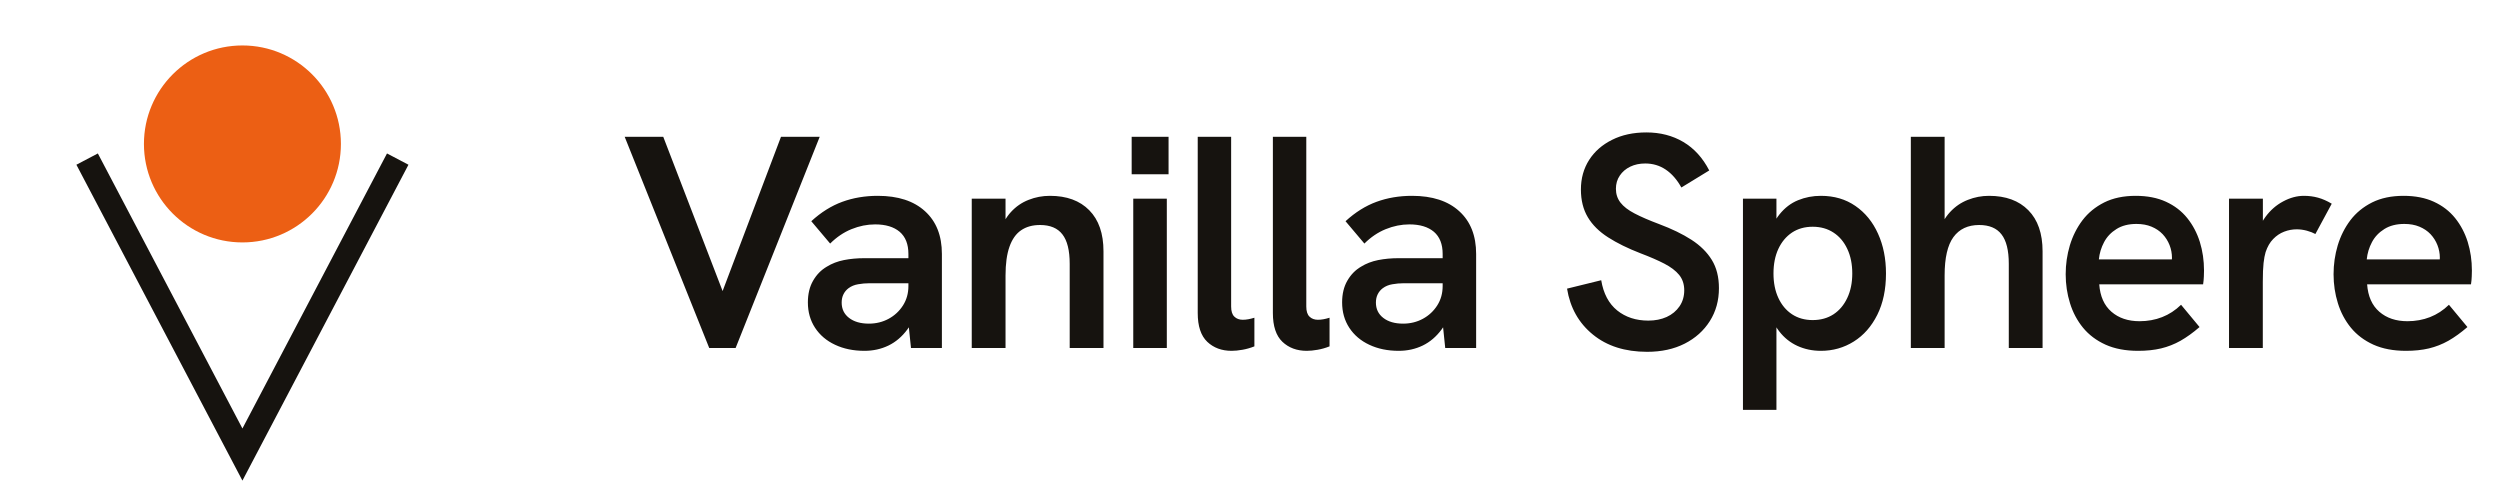
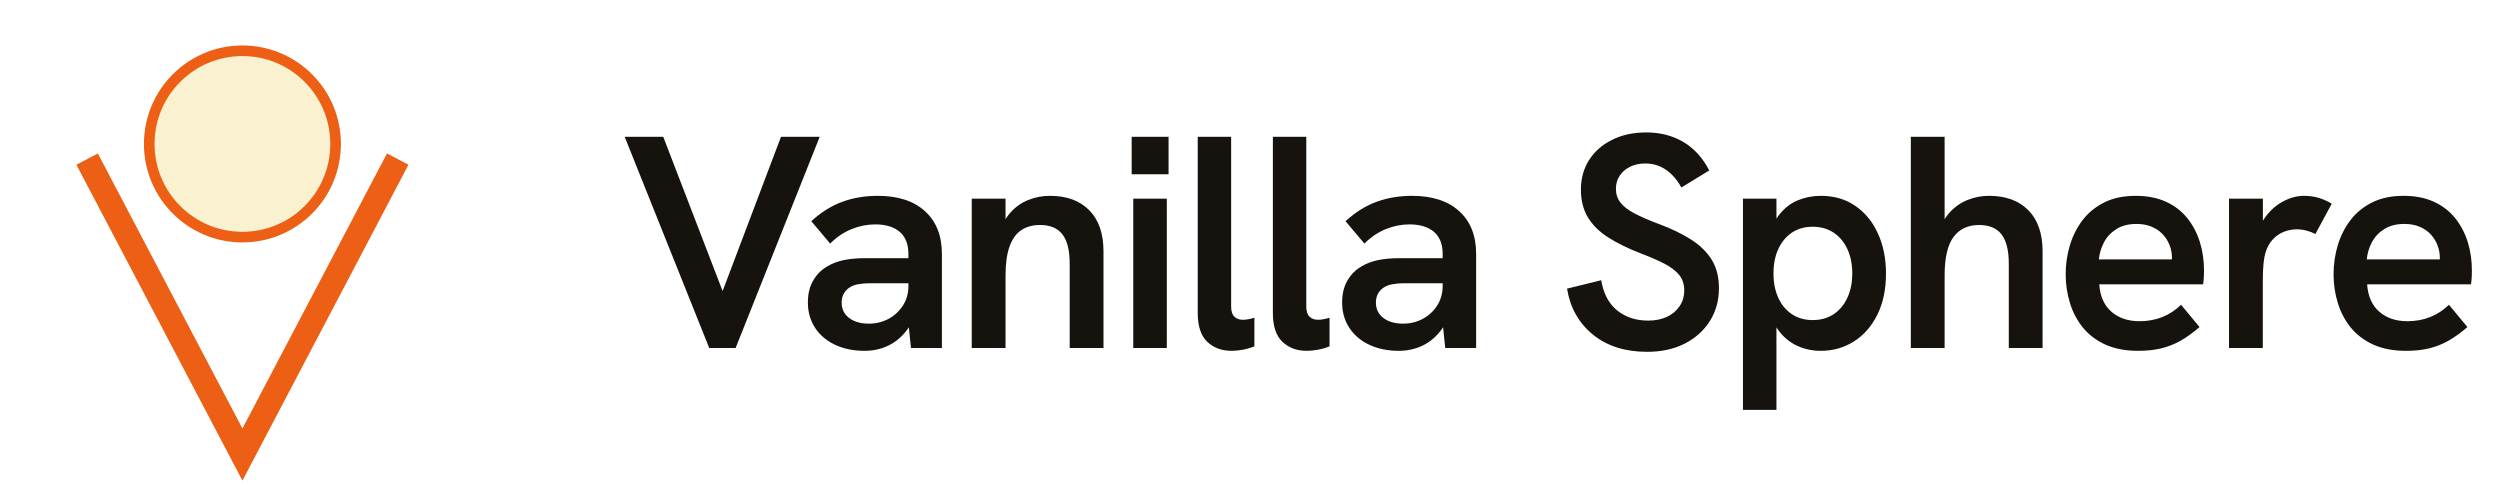
<svg xmlns="http://www.w3.org/2000/svg" viewBox="0 0 330 64" role="img" aria-label="Vanilla Sphere">
-   <path d="M11.5 21L32 60L52.5 21" fill="none" stroke="#16130f" stroke-width="3.2" stroke-miterlimit="10" />
-   <circle cx="32" cy="19" r="13" fill="#ec5f14" />
+   <path d="M11.5 21L32 60L52.5 21" fill="none" stroke="#ec5f14" stroke-width="3.2" stroke-miterlimit="10" />
+   <circle cx="32" cy="19" r="12.3" fill="#f9f1cf" stroke="#ec5f14" stroke-width="1.4" />
  <g transform="translate(82 45.94)" fill="#16130f">
    <path d="M11.62 0 0.46 -27.88H5.55L14.1 -5.66H12.68L21.09 -27.88H26.2L15.1 0ZM38.25 0 37.91 -3.3V-12.42Q37.91 -14.35 36.76 -15.34Q35.6 -16.32 33.52 -16.32Q31.94 -16.32 30.39 -15.69Q28.85 -15.06 27.58 -13.79L25.09 -16.74Q27.02 -18.51 29.18 -19.3Q31.34 -20.09 33.87 -20.09Q37.88 -20.09 40.1 -18.06Q42.33 -16.04 42.33 -12.42V0ZM32.11 0.37Q29.92 0.37 28.23 -0.43Q26.54 -1.22 25.59 -2.67Q24.64 -4.12 24.64 -6.02Q24.64 -7.7 25.33 -8.89Q26.02 -10.09 27.14 -10.74Q28.14 -11.36 29.4 -11.61Q30.67 -11.86 32.09 -11.86H38.3V-8.55H32.73Q32.01 -8.55 31.28 -8.42Q30.55 -8.3 30.01 -7.9Q29.58 -7.58 29.34 -7.1Q29.1 -6.62 29.1 -6Q29.1 -4.73 30.07 -3.98Q31.05 -3.22 32.69 -3.22Q34.12 -3.22 35.3 -3.86Q36.48 -4.5 37.2 -5.63Q37.91 -6.75 37.91 -8.18L39.26 -5.95Q38.82 -3.86 37.77 -2.45Q36.72 -1.03 35.28 -0.33Q33.83 0.37 32.11 0.37ZM46.27 0V-19.72H50.73V-15.34L49.93 -15.18Q50.46 -16.89 51.45 -17.96Q52.44 -19.04 53.78 -19.56Q55.11 -20.09 56.59 -20.09Q59.91 -20.09 61.78 -18.19Q63.66 -16.29 63.66 -12.76V0H59.2V-11.12Q59.2 -13.77 58.24 -15Q57.29 -16.24 55.29 -16.24Q53.79 -16.24 52.78 -15.54Q51.77 -14.85 51.25 -13.37Q50.73 -11.9 50.73 -9.58V0ZM67.59 0V-19.72H72.02V0ZM67.38 -22.94V-27.88H72.25V-22.94ZM80.57 0.37Q78.62 0.37 77.36 -0.82Q76.1 -2.02 76.1 -4.62V-27.88H80.51V-5.48Q80.51 -4.54 80.94 -4.14Q81.36 -3.73 82.05 -3.73Q82.39 -3.73 82.78 -3.8Q83.16 -3.87 83.58 -4V-0.22Q82.8 0.09 82 0.23Q81.2 0.37 80.57 0.37ZM90.49 0.37Q88.54 0.37 87.28 -0.82Q86.02 -2.02 86.02 -4.62V-27.88H90.43V-5.48Q90.43 -4.54 90.86 -4.14Q91.28 -3.73 91.97 -3.73Q92.31 -3.73 92.7 -3.8Q93.08 -3.87 93.5 -4V-0.22Q92.72 0.09 91.92 0.23Q91.12 0.37 90.49 0.37ZM108.77 0 108.43 -3.3V-12.42Q108.43 -14.35 107.28 -15.34Q106.12 -16.32 104.04 -16.32Q102.46 -16.32 100.91 -15.69Q99.37 -15.06 98.1 -13.79L95.61 -16.74Q97.54 -18.51 99.7 -19.3Q101.86 -20.09 104.39 -20.09Q108.4 -20.09 110.62 -18.06Q112.85 -16.04 112.85 -12.42V0ZM102.63 0.37Q100.44 0.37 98.75 -0.43Q97.06 -1.22 96.11 -2.67Q95.16 -4.12 95.16 -6.02Q95.16 -7.7 95.85 -8.89Q96.54 -10.09 97.66 -10.74Q98.66 -11.36 99.92 -11.61Q101.19 -11.86 102.61 -11.86H108.82V-8.55H103.25Q102.53 -8.55 101.8 -8.42Q101.07 -8.3 100.53 -7.9Q100.1 -7.58 99.86 -7.1Q99.62 -6.62 99.62 -6Q99.62 -4.73 100.59 -3.98Q101.57 -3.22 103.21 -3.22Q104.64 -3.22 105.82 -3.86Q107 -4.5 107.72 -5.63Q108.43 -6.75 108.43 -8.18L109.78 -5.95Q109.34 -3.86 108.29 -2.45Q107.24 -1.03 105.8 -0.33Q104.35 0.37 102.63 0.37ZM135.42 0.5Q131.05 0.5 128.26 -1.78Q125.46 -4.06 124.85 -7.84L129.36 -8.95Q129.8 -6.31 131.47 -4.96Q133.14 -3.62 135.58 -3.62Q136.93 -3.62 138 -4.1Q139.07 -4.59 139.7 -5.51Q140.32 -6.42 140.32 -7.62Q140.32 -8.82 139.65 -9.65Q138.98 -10.47 137.69 -11.14Q136.41 -11.8 134.56 -12.5Q132.03 -13.48 130.27 -14.61Q128.5 -15.74 127.59 -17.27Q126.68 -18.8 126.68 -20.92Q126.68 -23.12 127.76 -24.82Q128.84 -26.51 130.79 -27.48Q132.74 -28.46 135.32 -28.46Q138.07 -28.46 140.2 -27.2Q142.33 -25.94 143.62 -23.44L139.94 -21.19Q139.08 -22.74 137.88 -23.55Q136.68 -24.36 135.17 -24.36Q134.06 -24.36 133.19 -23.94Q132.31 -23.51 131.81 -22.76Q131.3 -22.01 131.3 -21.02Q131.3 -19.98 131.9 -19.2Q132.5 -18.42 133.77 -17.76Q135.03 -17.1 136.98 -16.37Q139.52 -15.42 141.27 -14.29Q143.02 -13.16 143.96 -11.63Q144.9 -10.1 144.9 -7.9Q144.9 -5.46 143.7 -3.56Q142.5 -1.66 140.38 -0.58Q138.25 0.5 135.42 0.5ZM148.07 8.16V-19.72H152.49V-14.24L151.34 -14.22Q151.86 -16.37 152.9 -17.65Q153.94 -18.94 155.34 -19.51Q156.75 -20.09 158.36 -20.09Q160.99 -20.09 162.92 -18.75Q164.86 -17.41 165.9 -15.09Q166.95 -12.78 166.95 -9.84Q166.95 -6.68 165.8 -4.38Q164.65 -2.08 162.7 -0.86Q160.74 0.37 158.36 0.37Q156.69 0.37 155.26 -0.28Q153.84 -0.93 152.86 -2.2Q151.87 -3.47 151.48 -5.31L152.49 -5.51V8.16ZM157.27 -3.69Q158.85 -3.69 160.02 -4.45Q161.19 -5.22 161.84 -6.61Q162.5 -8 162.5 -9.84Q162.5 -11.7 161.84 -13.09Q161.19 -14.48 160.02 -15.24Q158.85 -16.01 157.27 -16.01Q155.71 -16.01 154.54 -15.24Q153.38 -14.46 152.74 -13.08Q152.1 -11.7 152.1 -9.84Q152.1 -8 152.74 -6.62Q153.38 -5.23 154.54 -4.46Q155.71 -3.69 157.27 -3.69ZM170.23 0V-27.88H174.69V-15.34L173.86 -15.15Q174.39 -16.86 175.41 -17.95Q176.42 -19.04 177.76 -19.56Q179.1 -20.09 180.55 -20.09Q183.87 -20.09 185.74 -18.19Q187.62 -16.29 187.62 -12.76V0H183.16V-11.12Q183.16 -13.77 182.2 -15Q181.25 -16.24 179.25 -16.24Q177.02 -16.24 175.85 -14.64Q174.69 -13.05 174.69 -9.58V0ZM200.23 0.37Q197.75 0.37 195.94 -0.44Q194.13 -1.26 192.96 -2.68Q191.8 -4.1 191.24 -5.92Q190.67 -7.74 190.67 -9.74Q190.67 -11.7 191.22 -13.55Q191.78 -15.4 192.89 -16.87Q194.01 -18.34 195.76 -19.22Q197.51 -20.09 199.91 -20.09Q202.21 -20.09 203.91 -19.31Q205.61 -18.53 206.72 -17.15Q207.82 -15.78 208.38 -14Q208.93 -12.22 208.93 -10.23Q208.93 -9.98 208.91 -9.45Q208.89 -8.93 208.81 -8.41H195.1Q195.27 -6.04 196.71 -4.79Q198.15 -3.54 200.42 -3.54Q202.02 -3.54 203.4 -4.08Q204.78 -4.62 205.9 -5.71L208.34 -2.77Q207.06 -1.66 205.83 -0.96Q204.6 -0.27 203.26 0.05Q201.92 0.37 200.23 0.37ZM204.54 -10.64Q204.62 -10.96 204.66 -11.28Q204.7 -11.6 204.7 -11.9Q204.7 -12.78 204.38 -13.59Q204.06 -14.4 203.47 -15.03Q202.87 -15.66 202 -16.02Q201.14 -16.38 200.01 -16.38Q198.45 -16.38 197.38 -15.71Q196.3 -15.04 195.74 -13.98Q195.17 -12.91 195.05 -11.7H206.02ZM212.23 0V-19.72H216.7V-14.39L215.89 -14.27Q216.07 -16 217.04 -17.31Q218 -18.62 219.37 -19.35Q220.74 -20.09 222.12 -20.09Q223.09 -20.09 223.97 -19.85Q224.85 -19.61 225.79 -19.05L223.63 -15.05Q223.18 -15.3 222.5 -15.49Q221.82 -15.67 221.17 -15.67Q220.32 -15.67 219.51 -15.36Q218.7 -15.05 218.06 -14.39Q217.42 -13.74 217.06 -12.66Q216.89 -12.1 216.79 -11.22Q216.69 -10.34 216.69 -8.73V0ZM235.59 0.37Q233.11 0.37 231.3 -0.44Q229.49 -1.26 228.32 -2.68Q227.16 -4.1 226.6 -5.92Q226.03 -7.74 226.03 -9.74Q226.03 -11.7 226.58 -13.55Q227.14 -15.4 228.25 -16.87Q229.37 -18.34 231.12 -19.22Q232.87 -20.09 235.27 -20.09Q237.57 -20.09 239.27 -19.31Q240.97 -18.53 242.08 -17.15Q243.18 -15.78 243.74 -14Q244.29 -12.22 244.29 -10.23Q244.29 -9.98 244.27 -9.45Q244.25 -8.93 244.17 -8.41H230.46Q230.63 -6.04 232.07 -4.79Q233.51 -3.54 235.78 -3.54Q237.38 -3.54 238.76 -4.08Q240.14 -4.62 241.26 -5.71L243.7 -2.77Q242.42 -1.66 241.19 -0.96Q239.96 -0.27 238.62 0.05Q237.28 0.37 235.59 0.37ZM239.9 -10.64Q239.98 -10.96 240.02 -11.28Q240.06 -11.6 240.06 -11.9Q240.06 -12.78 239.74 -13.59Q239.42 -14.4 238.83 -15.03Q238.23 -15.66 237.36 -16.02Q236.5 -16.38 235.37 -16.38Q233.81 -16.38 232.74 -15.71Q231.66 -15.04 231.1 -13.98Q230.53 -12.91 230.41 -11.7H241.38Z" />
  </g>
</svg>
